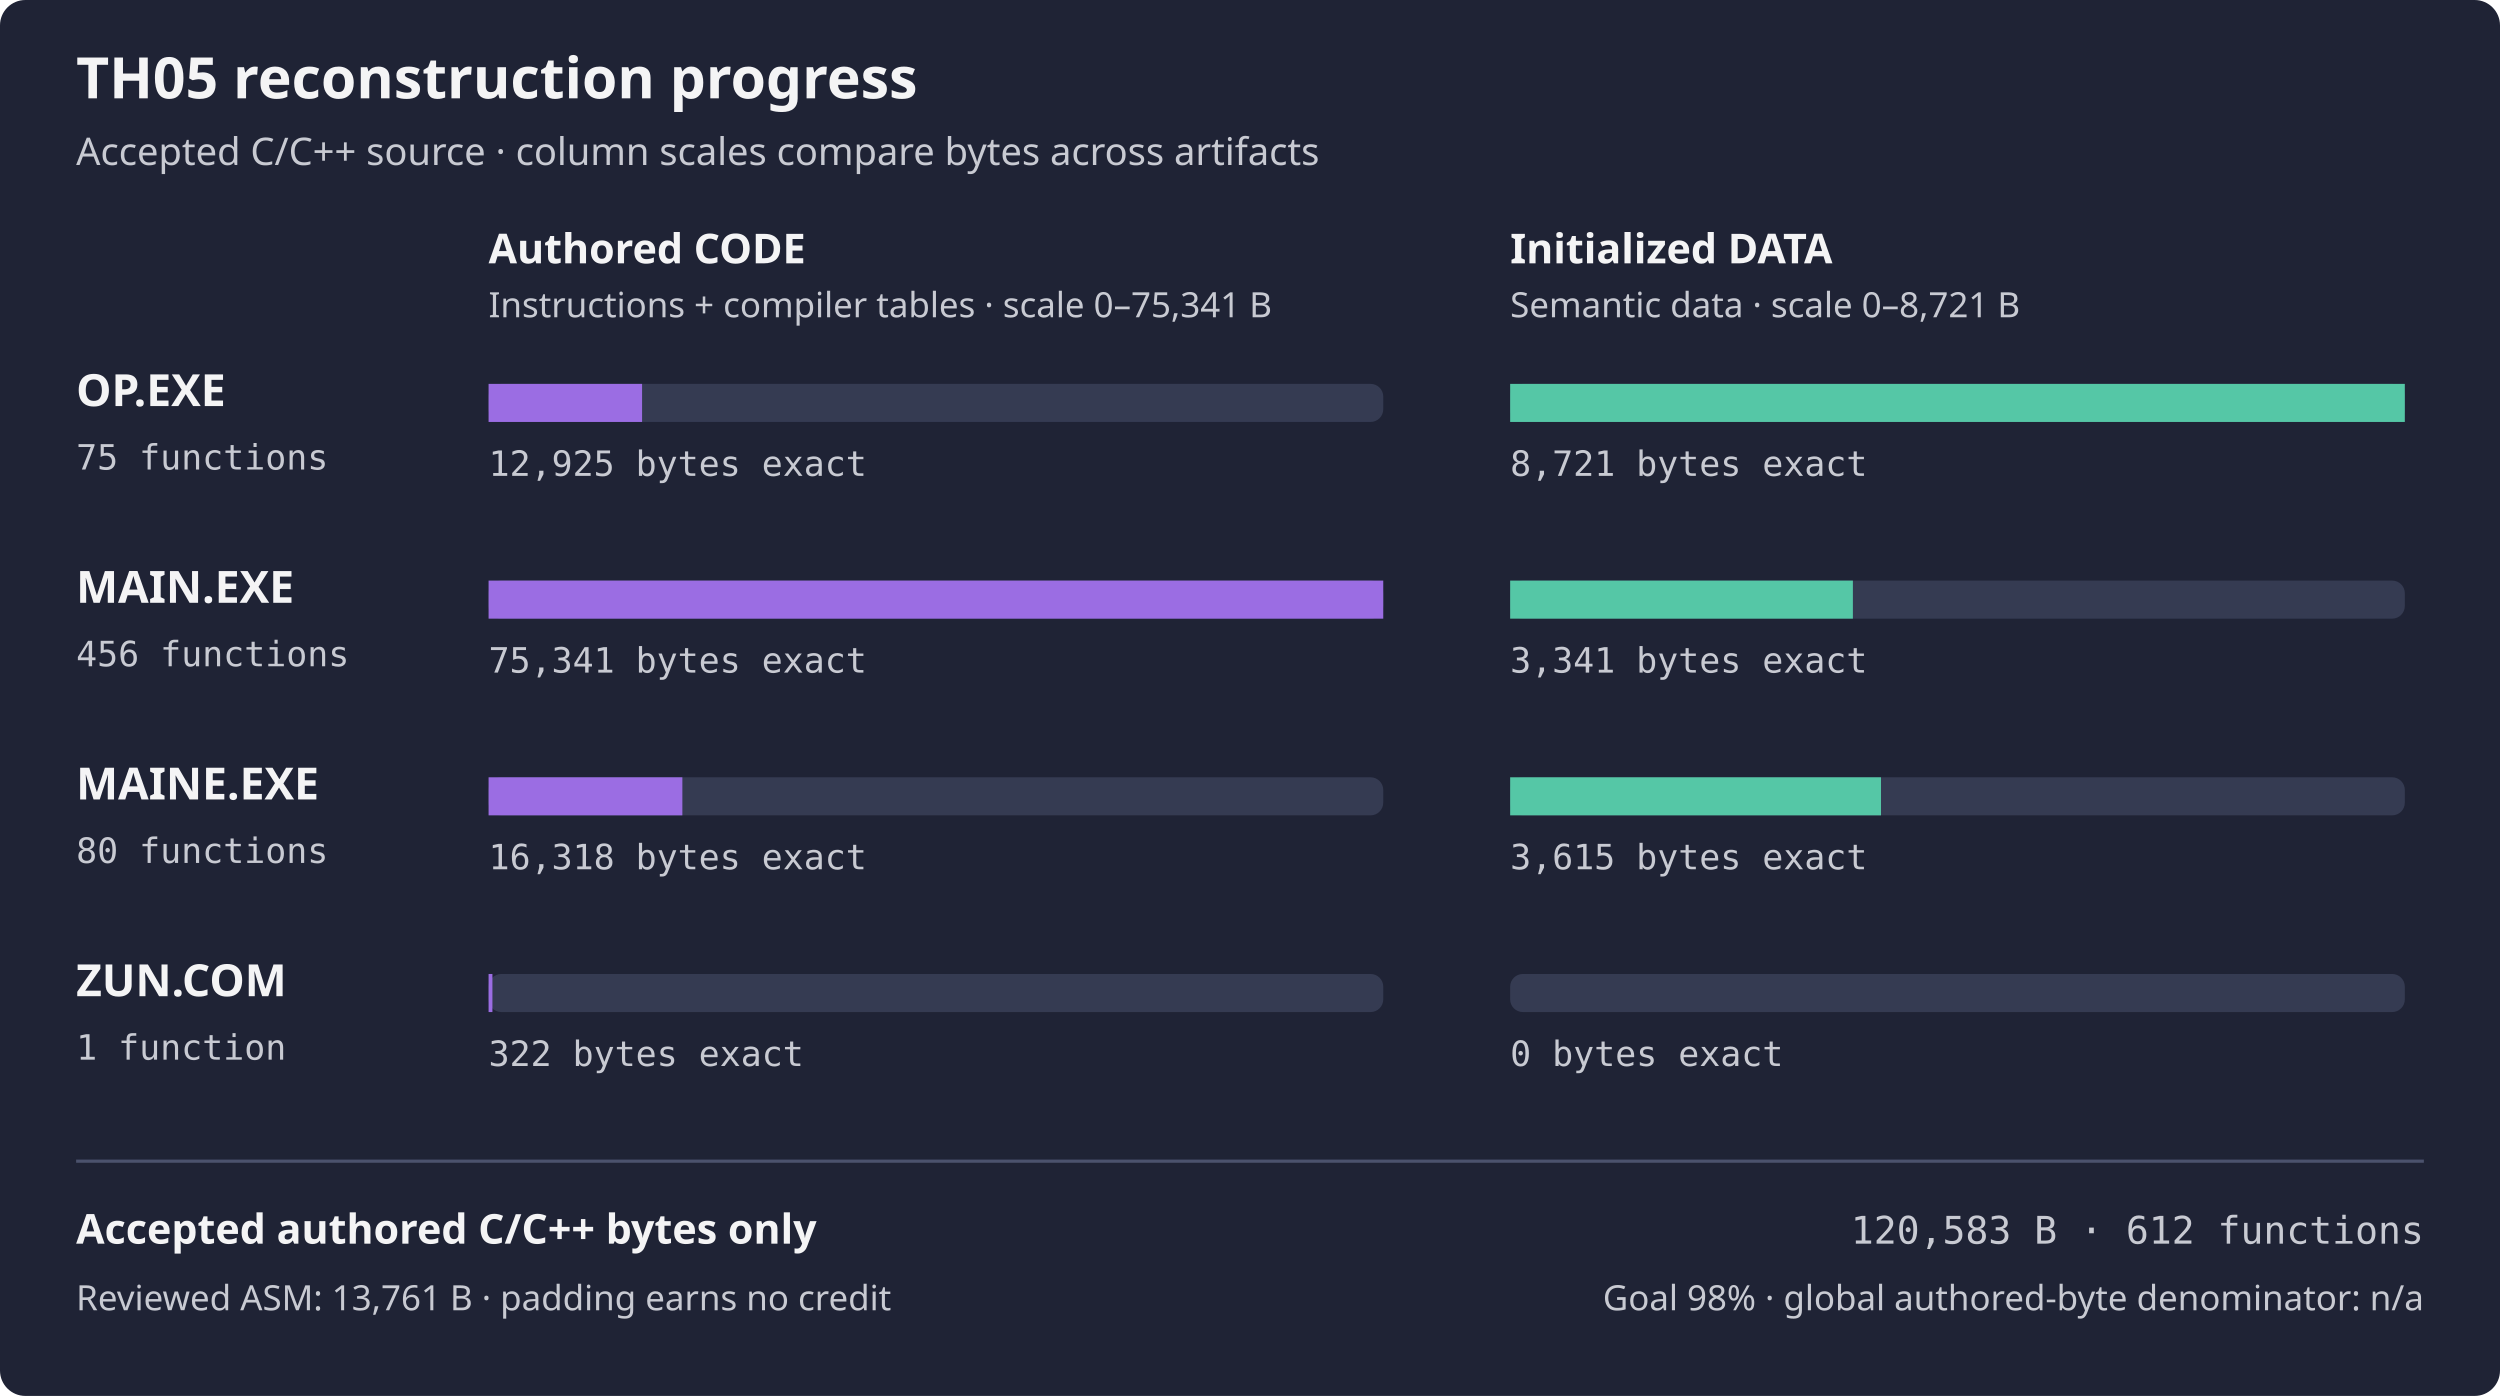
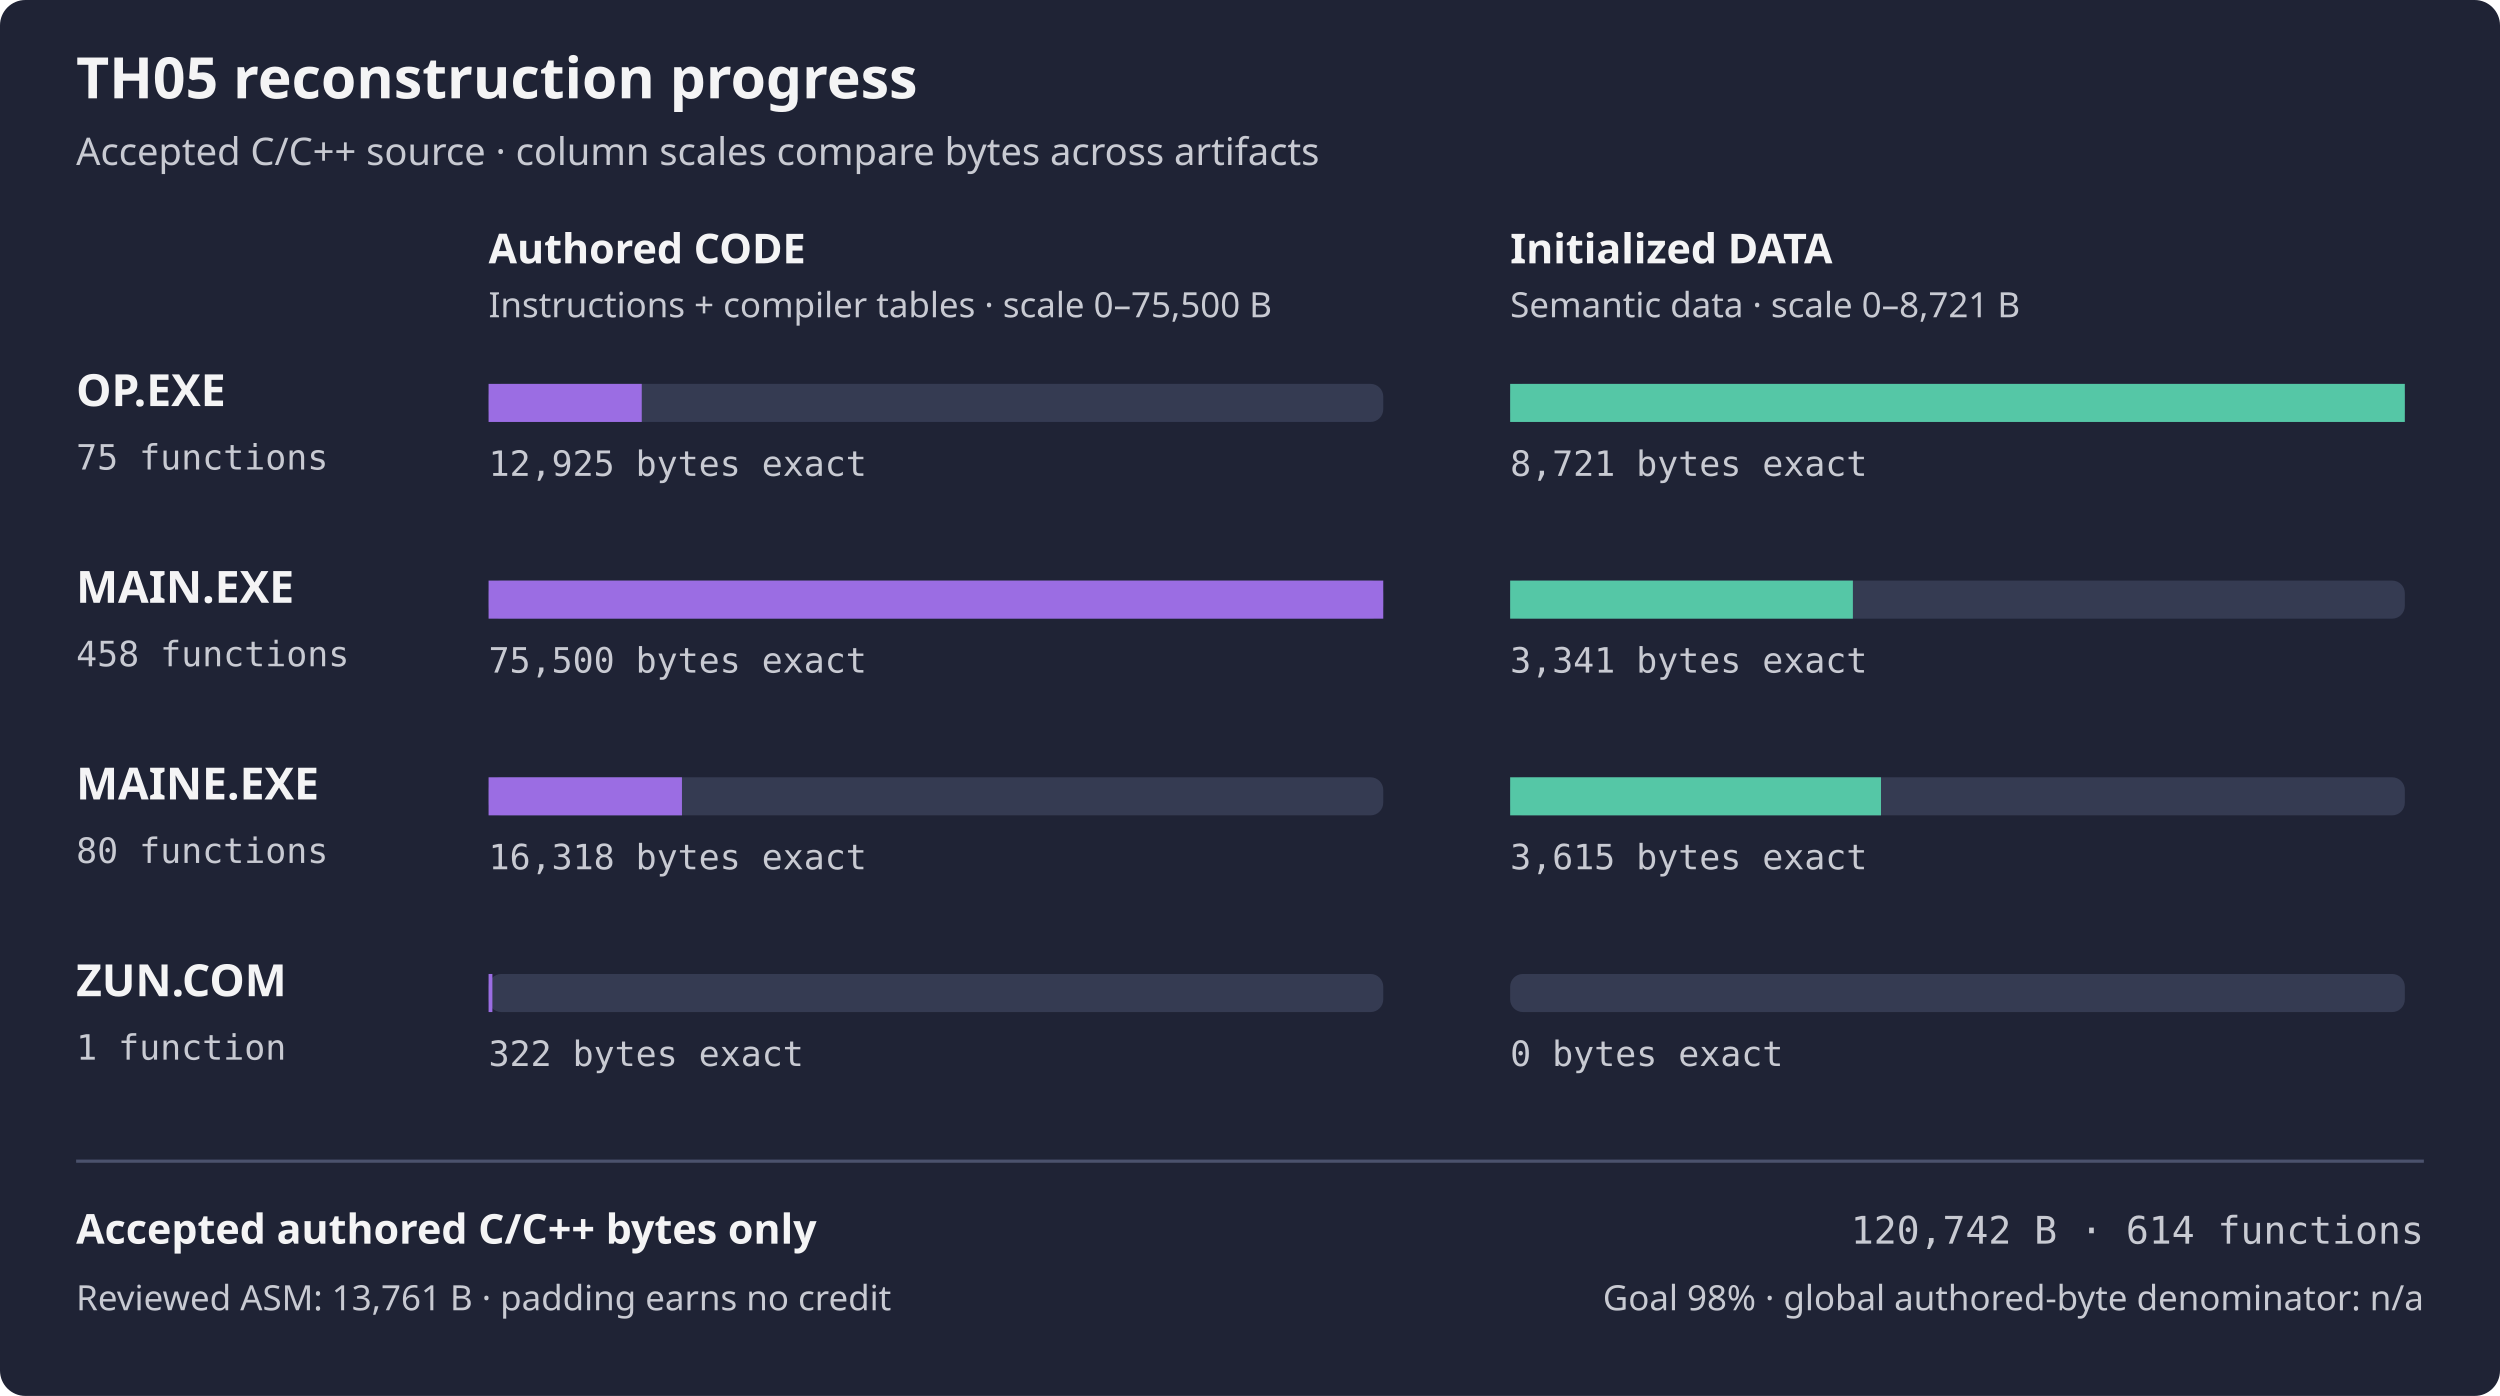
<svg xmlns="http://www.w3.org/2000/svg" width="788" height="440" viewBox="0 0 788 440" role="img" aria-labelledby="title desc">
  <rect width="788" height="440" rx="8" fill="#1f2335" />
  <text x="24" y="31" fill="#f4f4f5" font-family="sans-serif" font-size="18" font-weight="600">TH05 reconstruction progress</text>
  <text x="24" y="52" fill="#c8cad2" font-family="sans-serif" font-size="12">Accepted C/C++ source · column scales compare bytes across artifacts</text>
  <text x="154" y="83" fill="#f4f4f5" font-family="sans-serif" font-size="13" font-weight="600">Authored CODE</text>
  <text x="476" y="83" fill="#f4f4f5" font-family="sans-serif" font-size="13" font-weight="600">Initialized DATA</text>
-   <text x="154" y="100" fill="#c8cad2" font-family="sans-serif" font-size="11">Instructions + compiler tables · scale 0–75,341 B</text>
+   <text x="154" y="100" fill="#c8cad2" font-family="sans-serif" font-size="11">Instructions + compiler tables · scale 0–75,500 B</text>
  <text x="476" y="100" fill="#c8cad2" font-family="sans-serif" font-size="11">Semantic data · scale 0–8,721 B</text>
  <text x="24" y="128" fill="#f4f4f5" font-family="sans-serif" font-size="14" font-weight="600">OP.EXE</text>
  <text x="24" y="148" fill="#c8cad2" font-family="monospace" font-size="11">75 functions</text>
  <rect x="154" y="121" width="282" height="12" rx="4" fill="#353b52" />
-   <rect x="154" y="121" width="48.38" height="12" fill="#9b6de3" />
+   <rect x="154" y="121" width="48.28" height="12" fill="#9b6de3" />
  <rect x="476" y="121" width="282" height="12" rx="4" fill="#353b52" />
  <rect x="476" y="121" width="282.00" height="12" fill="#55c7a6" />
  <text x="154" y="150" fill="#c8cad2" font-family="monospace" font-size="11">12,925 bytes exact</text>
  <text x="476" y="150" fill="#c8cad2" font-family="monospace" font-size="11">8,721 bytes exact</text>
  <text x="24" y="190" fill="#f4f4f5" font-family="sans-serif" font-size="14" font-weight="600">MAIN.EXE</text>
-   <text x="24" y="210" fill="#c8cad2" font-family="monospace" font-size="11">456 functions</text>
+   <text x="24" y="210" fill="#c8cad2" font-family="monospace" font-size="11">458 functions</text>
  <rect x="154" y="183" width="282" height="12" rx="4" fill="#353b52" />
  <rect x="154" y="183" width="282.00" height="12" fill="#9b6de3" />
  <rect x="476" y="183" width="282" height="12" rx="4" fill="#353b52" />
  <rect x="476" y="183" width="108.03" height="12" fill="#55c7a6" />
-   <text x="154" y="212" fill="#c8cad2" font-family="monospace" font-size="11">75,341 bytes exact</text>
+   <text x="154" y="212" fill="#c8cad2" font-family="monospace" font-size="11">75,500 bytes exact</text>
  <text x="476" y="212" fill="#c8cad2" font-family="monospace" font-size="11">3,341 bytes exact</text>
  <text x="24" y="252" fill="#f4f4f5" font-family="sans-serif" font-size="14" font-weight="600">MAINE.EXE</text>
  <text x="24" y="272" fill="#c8cad2" font-family="monospace" font-size="11">80 functions</text>
  <rect x="154" y="245" width="282" height="12" rx="4" fill="#353b52" />
-   <rect x="154" y="245" width="61.08" height="12" fill="#9b6de3" />
+   <rect x="154" y="245" width="60.95" height="12" fill="#9b6de3" />
  <rect x="476" y="245" width="282" height="12" rx="4" fill="#353b52" />
  <rect x="476" y="245" width="116.89" height="12" fill="#55c7a6" />
  <text x="154" y="274" fill="#c8cad2" font-family="monospace" font-size="11">16,318 bytes exact</text>
  <text x="476" y="274" fill="#c8cad2" font-family="monospace" font-size="11">3,615 bytes exact</text>
  <text x="24" y="314" fill="#f4f4f5" font-family="sans-serif" font-size="14" font-weight="600">ZUN.COM</text>
  <text x="24" y="334" fill="#c8cad2" font-family="monospace" font-size="11">1 function</text>
  <rect x="154" y="307" width="282" height="12" rx="4" fill="#353b52" />
-   <rect x="154" y="307" width="1.21" height="12" fill="#9b6de3" />
+   <rect x="154" y="307" width="1.20" height="12" fill="#9b6de3" />
  <rect x="476" y="307" width="282" height="12" rx="4" fill="#353b52" />
  <rect x="476" y="307" width="0.00" height="12" fill="#55c7a6" />
  <text x="154" y="336" fill="#c8cad2" font-family="monospace" font-size="11">322 bytes exact</text>
  <text x="476" y="336" fill="#c8cad2" font-family="monospace" font-size="11">0 bytes exact</text>
  <path d="M24 366 H764" stroke="#4b526d" />
  <text x="24" y="392" fill="#f4f4f5" font-family="sans-serif" font-size="13" font-weight="600">Accepted authored C/C++ bytes only</text>
-   <text x="764" y="392" fill="#c8cad2" font-family="monospace" text-anchor="end" font-size="12">120,583 B · 612 functions</text>
+   <text x="764" y="392" fill="#c8cad2" font-family="monospace" text-anchor="end" font-size="12">120,742 B · 614 functions</text>
  <text x="24" y="413" fill="#c8cad2" font-family="sans-serif" font-size="11">Reviewed ASM: 13,761 B · padding earns no credit</text>
  <text x="764" y="413" fill="#c8cad2" font-family="sans-serif" text-anchor="end" font-size="11">Goal 98% · global authored-byte denominator: n/a</text>
</svg>
